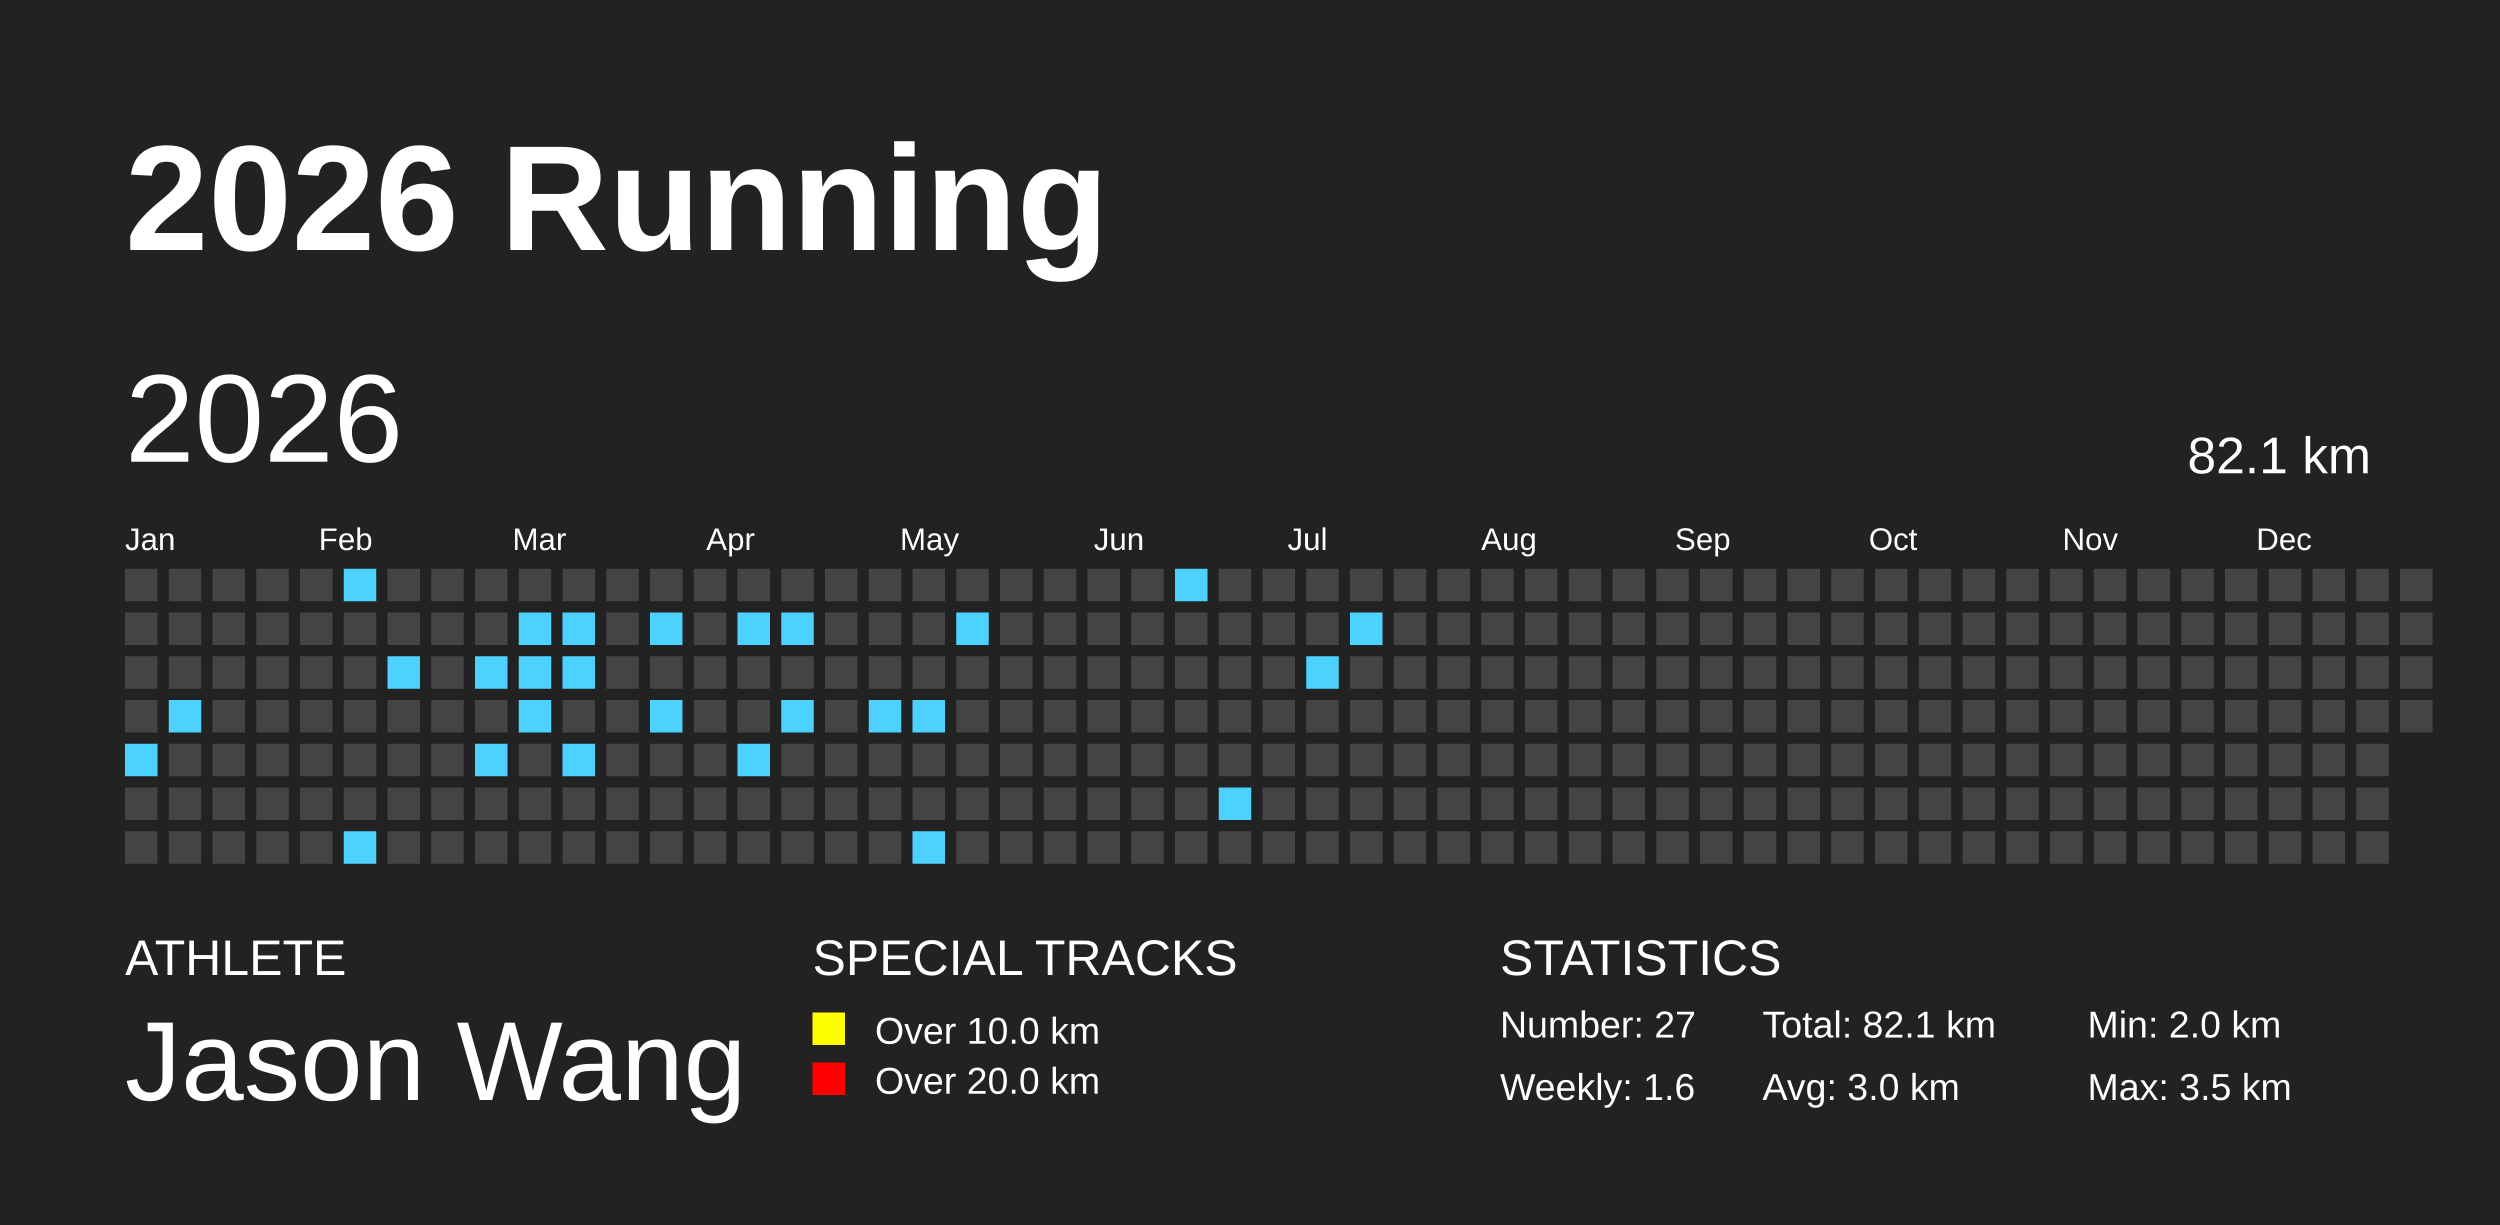
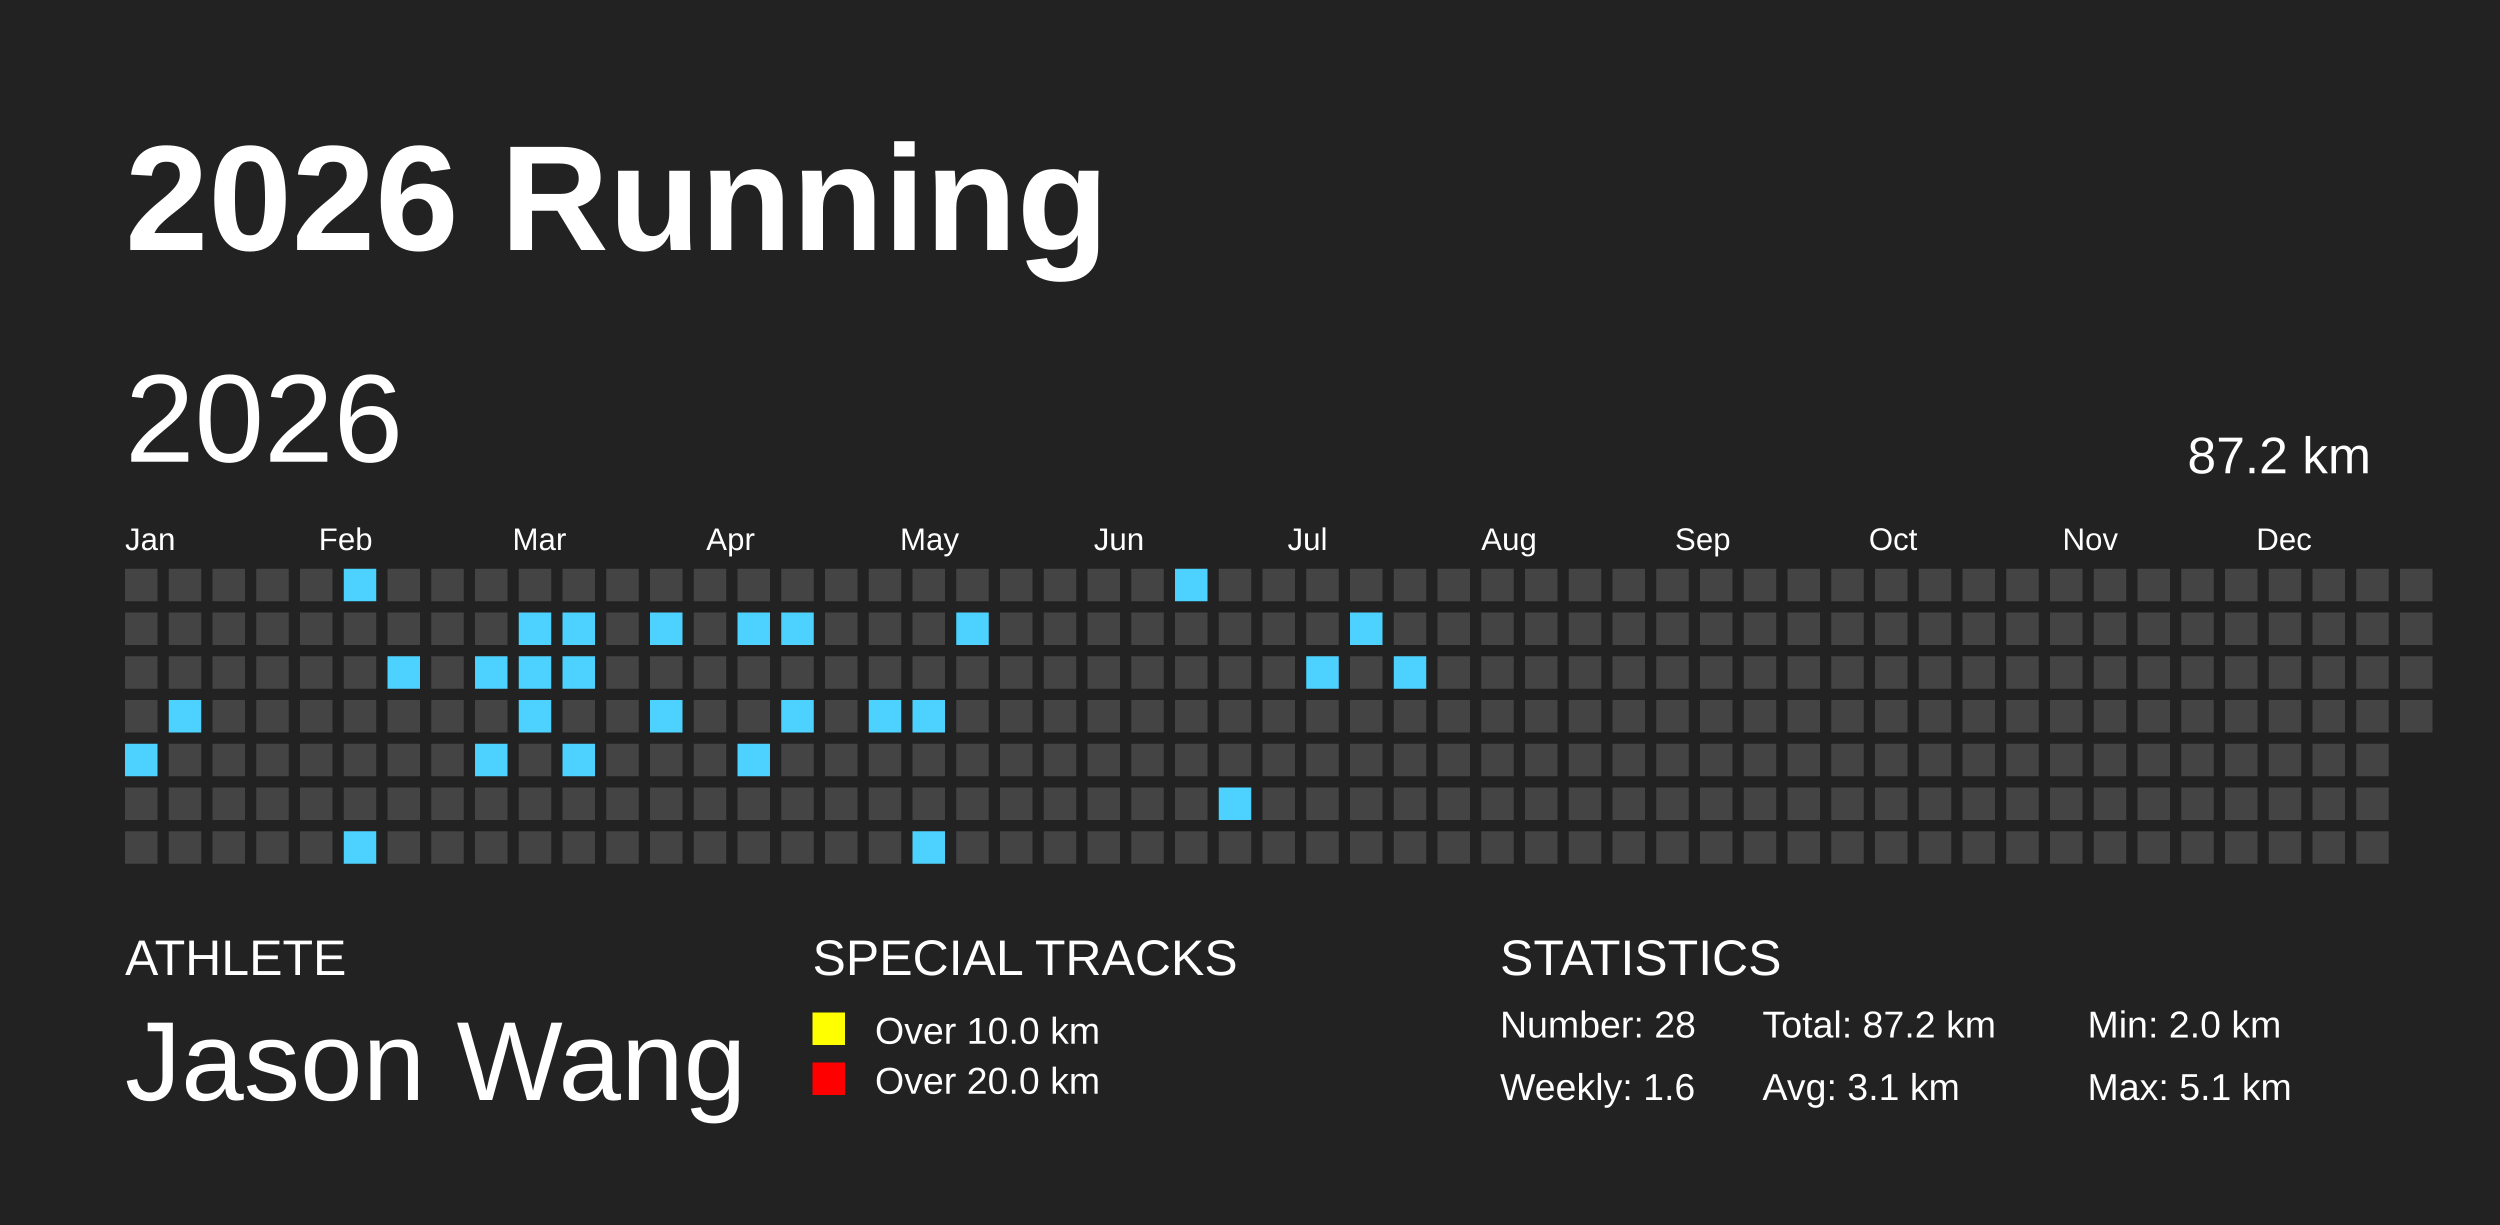
<svg xmlns="http://www.w3.org/2000/svg" baseProfile="full" height="98mm" version="1.1" viewBox="0,0,200,98" width="200mm">
  <defs />
  <rect fill="#222222" height="98" width="200" x="0" y="0" />
  <text fill="#FFFFFF" style="font-size:12px; font-family:Arial; font-weight:bold;" x="10" y="20">2026 Running</text>
  <text fill="#FFFFFF" style="font-size:4px; font-family:Arial" x="10" y="78">ATHLETE</text>
  <text fill="#FFFFFF" style="font-size:9px; font-family:Arial" x="10" y="88">Jason Wang</text>
  <text fill="#FFFFFF" style="font-size:4px; font-family:Arial" x="65" y="78">SPECIAL TRACKS</text>
  <rect fill="yellow" height="2.6" width="2.6" x="65" y="81" />
  <text fill="#FFFFFF" style="font-size:3px; font-family:Arial" x="70" y="83.5">Over 10.0 km</text>
  <rect fill="red" height="2.6" width="2.6" x="65" y="85" />
  <text fill="#FFFFFF" style="font-size:3px; font-family:Arial" x="70" y="87.5">Over 20.0 km</text>
  <text fill="#FFFFFF" style="font-size:4px; font-family:Arial" x="120" y="78">STATISTICS</text>
-   <text fill="#FFFFFF" style="font-size:3px; font-family:Arial" x="120" y="83">Number: 27</text>
+   <text fill="#FFFFFF" style="font-size:3px; font-family:Arial" x="120" y="83">Number: 28</text>
  <text fill="#FFFFFF" style="font-size:3px; font-family:Arial" x="120" y="88">Weekly: 1.6</text>
-   <text fill="#FFFFFF" style="font-size:3px; font-family:Arial" x="141" y="83">Total: 82.1 km</text>
-   <text fill="#FFFFFF" style="font-size:3px; font-family:Arial" x="141" y="88">Avg: 3.0 km</text>
+   <text fill="#FFFFFF" style="font-size:3px; font-family:Arial" x="141" y="83">Total: 87.2 km</text>
+   <text fill="#FFFFFF" style="font-size:3px; font-family:Arial" x="141" y="88">Avg: 3.1 km</text>
  <text fill="#FFFFFF" style="font-size:3px; font-family:Arial" x="167" y="83">Min: 2.0 km</text>
-   <text fill="#FFFFFF" style="font-size:3px; font-family:Arial" x="167" y="88">Max: 3.5 km</text>
+   <text fill="#FFFFFF" style="font-size:3px; font-family:Arial" x="167" y="88">Max: 5.1 km</text>
  <text dominant-baseline="hanging" fill="#FFFFFF" style="font-size:10.0px; font-family:Arial;" x="10" y="30">2026</text>
-   <text dominant-baseline="hanging" fill="#FFFFFF" style="font-size:4.125px; font-family:Arial;" x="175" y="35">82.1 km</text>
+   <text dominant-baseline="hanging" fill="#FFFFFF" style="font-size:4.125px; font-family:Arial;" x="175" y="35">87.2 km</text>
  <text fill="#FFFFFF" style="font-size:2.5px; font-family:Arial" x="10.0" y="44">Jan</text>
  <text fill="#FFFFFF" style="font-size:2.5px; font-family:Arial" x="25.5" y="44">Feb</text>
  <text fill="#FFFFFF" style="font-size:2.5px; font-family:Arial" x="41.0" y="44">Mar</text>
  <text fill="#FFFFFF" style="font-size:2.5px; font-family:Arial" x="56.5" y="44">Apr</text>
  <text fill="#FFFFFF" style="font-size:2.5px; font-family:Arial" x="72.0" y="44">May</text>
  <text fill="#FFFFFF" style="font-size:2.5px; font-family:Arial" x="87.5" y="44">Jun</text>
  <text fill="#FFFFFF" style="font-size:2.5px; font-family:Arial" x="103.0" y="44">Jul</text>
  <text fill="#FFFFFF" style="font-size:2.5px; font-family:Arial" x="118.5" y="44">Aug</text>
  <text fill="#FFFFFF" style="font-size:2.5px; font-family:Arial" x="134.0" y="44">Sep</text>
  <text fill="#FFFFFF" style="font-size:2.5px; font-family:Arial" x="149.5" y="44">Oct</text>
  <text fill="#FFFFFF" style="font-size:2.5px; font-family:Arial" x="165.0" y="44">Nov</text>
  <text fill="#FFFFFF" style="font-size:2.5px; font-family:Arial" x="180.5" y="44">Dec</text>
  <rect fill="#444444" height="2.6" width="2.6" x="10.0" y="45.5" />
  <rect fill="#444444" height="2.6" width="2.6" x="10.0" y="49.0" />
  <rect fill="#444444" height="2.6" width="2.6" x="10.0" y="52.5" />
  <rect fill="#444444" height="2.6" width="2.6" x="10.0" y="56.0" />
  <rect fill="#4DD2FF" height="2.6" width="2.6" x="10.0" y="59.5" />
  <rect fill="#444444" height="2.6" width="2.6" x="10.0" y="63.0" />
  <rect fill="#444444" height="2.6" width="2.6" x="10.0" y="66.5" />
  <rect fill="#444444" height="2.6" width="2.6" x="13.5" y="45.5" />
  <rect fill="#444444" height="2.6" width="2.6" x="13.5" y="49.0" />
  <rect fill="#444444" height="2.6" width="2.6" x="13.5" y="52.5" />
  <rect fill="#4DD2FF" height="2.6" width="2.6" x="13.5" y="56.0" />
  <rect fill="#444444" height="2.6" width="2.6" x="13.5" y="59.5" />
  <rect fill="#444444" height="2.6" width="2.6" x="13.5" y="63.0" />
  <rect fill="#444444" height="2.6" width="2.6" x="13.5" y="66.5" />
  <rect fill="#444444" height="2.6" width="2.6" x="17.0" y="45.5" />
  <rect fill="#444444" height="2.6" width="2.6" x="17.0" y="49.0" />
  <rect fill="#444444" height="2.6" width="2.6" x="17.0" y="52.5" />
  <rect fill="#444444" height="2.6" width="2.6" x="17.0" y="56.0" />
  <rect fill="#444444" height="2.6" width="2.6" x="17.0" y="59.5" />
  <rect fill="#444444" height="2.6" width="2.6" x="17.0" y="63.0" />
  <rect fill="#444444" height="2.6" width="2.6" x="17.0" y="66.5" />
  <rect fill="#444444" height="2.6" width="2.6" x="20.5" y="45.5" />
  <rect fill="#444444" height="2.6" width="2.6" x="20.5" y="49.0" />
  <rect fill="#444444" height="2.6" width="2.6" x="20.5" y="52.5" />
  <rect fill="#444444" height="2.6" width="2.6" x="20.5" y="56.0" />
  <rect fill="#444444" height="2.6" width="2.6" x="20.5" y="59.5" />
  <rect fill="#444444" height="2.6" width="2.6" x="20.5" y="63.0" />
  <rect fill="#444444" height="2.6" width="2.6" x="20.5" y="66.5" />
  <rect fill="#444444" height="2.6" width="2.6" x="24.0" y="45.5" />
  <rect fill="#444444" height="2.6" width="2.6" x="24.0" y="49.0" />
  <rect fill="#444444" height="2.6" width="2.6" x="24.0" y="52.5" />
  <rect fill="#444444" height="2.6" width="2.6" x="24.0" y="56.0" />
  <rect fill="#444444" height="2.6" width="2.6" x="24.0" y="59.5" />
  <rect fill="#444444" height="2.6" width="2.6" x="24.0" y="63.0" />
  <rect fill="#444444" height="2.6" width="2.6" x="24.0" y="66.5" />
  <rect fill="#4DD2FF" height="2.6" width="2.6" x="27.5" y="45.5" />
  <rect fill="#444444" height="2.6" width="2.6" x="27.5" y="49.0" />
  <rect fill="#444444" height="2.6" width="2.6" x="27.5" y="52.5" />
  <rect fill="#444444" height="2.6" width="2.6" x="27.5" y="56.0" />
  <rect fill="#444444" height="2.6" width="2.6" x="27.5" y="59.5" />
  <rect fill="#444444" height="2.6" width="2.6" x="27.5" y="63.0" />
  <rect fill="#4DD2FF" height="2.6" width="2.6" x="27.5" y="66.5" />
  <rect fill="#444444" height="2.6" width="2.6" x="31.0" y="45.5" />
  <rect fill="#444444" height="2.6" width="2.6" x="31.0" y="49.0" />
  <rect fill="#4DD2FF" height="2.6" width="2.6" x="31.0" y="52.5" />
  <rect fill="#444444" height="2.6" width="2.6" x="31.0" y="56.0" />
  <rect fill="#444444" height="2.6" width="2.6" x="31.0" y="59.5" />
  <rect fill="#444444" height="2.6" width="2.6" x="31.0" y="63.0" />
  <rect fill="#444444" height="2.6" width="2.6" x="31.0" y="66.5" />
  <rect fill="#444444" height="2.6" width="2.6" x="34.5" y="45.5" />
  <rect fill="#444444" height="2.6" width="2.6" x="34.5" y="49.0" />
  <rect fill="#444444" height="2.6" width="2.6" x="34.5" y="52.5" />
  <rect fill="#444444" height="2.6" width="2.6" x="34.5" y="56.0" />
  <rect fill="#444444" height="2.6" width="2.6" x="34.5" y="59.5" />
  <rect fill="#444444" height="2.6" width="2.6" x="34.5" y="63.0" />
  <rect fill="#444444" height="2.6" width="2.6" x="34.5" y="66.5" />
  <rect fill="#444444" height="2.6" width="2.6" x="38.0" y="45.5" />
  <rect fill="#444444" height="2.6" width="2.6" x="38.0" y="49.0" />
  <rect fill="#4DD2FF" height="2.6" width="2.6" x="38.0" y="52.5" />
  <rect fill="#444444" height="2.6" width="2.6" x="38.0" y="56.0" />
  <rect fill="#4DD2FF" height="2.6" width="2.6" x="38.0" y="59.5" />
  <rect fill="#444444" height="2.6" width="2.6" x="38.0" y="63.0" />
  <rect fill="#444444" height="2.6" width="2.6" x="38.0" y="66.5" />
  <rect fill="#444444" height="2.6" width="2.6" x="41.5" y="45.5" />
  <rect fill="#4DD2FF" height="2.6" width="2.6" x="41.5" y="49.0" />
  <rect fill="#4DD2FF" height="2.6" width="2.6" x="41.5" y="52.5" />
  <rect fill="#4DD2FF" height="2.6" width="2.6" x="41.5" y="56.0" />
  <rect fill="#444444" height="2.6" width="2.6" x="41.5" y="59.5" />
  <rect fill="#444444" height="2.6" width="2.6" x="41.5" y="63.0" />
  <rect fill="#444444" height="2.6" width="2.6" x="41.5" y="66.5" />
  <rect fill="#444444" height="2.6" width="2.6" x="45.0" y="45.5" />
  <rect fill="#4DD2FF" height="2.6" width="2.6" x="45.0" y="49.0" />
  <rect fill="#4DD2FF" height="2.6" width="2.6" x="45.0" y="52.5" />
  <rect fill="#444444" height="2.6" width="2.6" x="45.0" y="56.0" />
  <rect fill="#4DD2FF" height="2.6" width="2.6" x="45.0" y="59.5" />
  <rect fill="#444444" height="2.6" width="2.6" x="45.0" y="63.0" />
  <rect fill="#444444" height="2.6" width="2.6" x="45.0" y="66.5" />
  <rect fill="#444444" height="2.6" width="2.6" x="48.5" y="45.5" />
  <rect fill="#444444" height="2.6" width="2.6" x="48.5" y="49.0" />
  <rect fill="#444444" height="2.6" width="2.6" x="48.5" y="52.5" />
  <rect fill="#444444" height="2.6" width="2.6" x="48.5" y="56.0" />
  <rect fill="#444444" height="2.6" width="2.6" x="48.5" y="59.5" />
  <rect fill="#444444" height="2.6" width="2.6" x="48.5" y="63.0" />
  <rect fill="#444444" height="2.6" width="2.6" x="48.5" y="66.5" />
  <rect fill="#444444" height="2.6" width="2.6" x="52.0" y="45.5" />
  <rect fill="#4DD2FF" height="2.6" width="2.6" x="52.0" y="49.0" />
  <rect fill="#444444" height="2.6" width="2.6" x="52.0" y="52.5" />
  <rect fill="#4DD2FF" height="2.6" width="2.6" x="52.0" y="56.0" />
  <rect fill="#444444" height="2.6" width="2.6" x="52.0" y="59.5" />
  <rect fill="#444444" height="2.6" width="2.6" x="52.0" y="63.0" />
  <rect fill="#444444" height="2.6" width="2.6" x="52.0" y="66.5" />
  <rect fill="#444444" height="2.6" width="2.6" x="55.5" y="45.5" />
  <rect fill="#444444" height="2.6" width="2.6" x="55.5" y="49.0" />
  <rect fill="#444444" height="2.6" width="2.6" x="55.5" y="52.5" />
  <rect fill="#444444" height="2.6" width="2.6" x="55.5" y="56.0" />
  <rect fill="#444444" height="2.6" width="2.6" x="55.5" y="59.5" />
  <rect fill="#444444" height="2.6" width="2.6" x="55.5" y="63.0" />
  <rect fill="#444444" height="2.6" width="2.6" x="55.5" y="66.5" />
  <rect fill="#444444" height="2.6" width="2.6" x="59.0" y="45.5" />
  <rect fill="#4DD2FF" height="2.6" width="2.6" x="59.0" y="49.0" />
  <rect fill="#444444" height="2.6" width="2.6" x="59.0" y="52.5" />
  <rect fill="#444444" height="2.6" width="2.6" x="59.0" y="56.0" />
  <rect fill="#4DD2FF" height="2.6" width="2.6" x="59.0" y="59.5" />
  <rect fill="#444444" height="2.6" width="2.6" x="59.0" y="63.0" />
  <rect fill="#444444" height="2.6" width="2.6" x="59.0" y="66.5" />
  <rect fill="#444444" height="2.6" width="2.6" x="62.5" y="45.5" />
  <rect fill="#4DD2FF" height="2.6" width="2.6" x="62.5" y="49.0" />
  <rect fill="#444444" height="2.6" width="2.6" x="62.5" y="52.5" />
  <rect fill="#4DD2FF" height="2.6" width="2.6" x="62.5" y="56.0" />
  <rect fill="#444444" height="2.6" width="2.6" x="62.5" y="59.5" />
  <rect fill="#444444" height="2.6" width="2.6" x="62.5" y="63.0" />
  <rect fill="#444444" height="2.6" width="2.6" x="62.5" y="66.5" />
  <rect fill="#444444" height="2.6" width="2.6" x="66.0" y="45.5" />
  <rect fill="#444444" height="2.6" width="2.6" x="66.0" y="49.0" />
  <rect fill="#444444" height="2.6" width="2.6" x="66.0" y="52.5" />
  <rect fill="#444444" height="2.6" width="2.6" x="66.0" y="56.0" />
  <rect fill="#444444" height="2.6" width="2.6" x="66.0" y="59.5" />
  <rect fill="#444444" height="2.6" width="2.6" x="66.0" y="63.0" />
  <rect fill="#444444" height="2.6" width="2.6" x="66.0" y="66.5" />
  <rect fill="#444444" height="2.6" width="2.6" x="69.5" y="45.5" />
  <rect fill="#444444" height="2.6" width="2.6" x="69.5" y="49.0" />
  <rect fill="#444444" height="2.6" width="2.6" x="69.5" y="52.5" />
  <rect fill="#4DD2FF" height="2.6" width="2.6" x="69.5" y="56.0" />
  <rect fill="#444444" height="2.6" width="2.6" x="69.5" y="59.5" />
  <rect fill="#444444" height="2.6" width="2.6" x="69.5" y="63.0" />
  <rect fill="#444444" height="2.6" width="2.6" x="69.5" y="66.5" />
  <rect fill="#444444" height="2.6" width="2.6" x="73.0" y="45.5" />
  <rect fill="#444444" height="2.6" width="2.6" x="73.0" y="49.0" />
  <rect fill="#444444" height="2.6" width="2.6" x="73.0" y="52.5" />
  <rect fill="#4DD2FF" height="2.6" width="2.6" x="73.0" y="56.0" />
  <rect fill="#444444" height="2.6" width="2.6" x="73.0" y="59.5" />
  <rect fill="#444444" height="2.6" width="2.6" x="73.0" y="63.0" />
  <rect fill="#4DD2FF" height="2.6" width="2.6" x="73.0" y="66.5" />
  <rect fill="#444444" height="2.6" width="2.6" x="76.5" y="45.5" />
  <rect fill="#4DD2FF" height="2.6" width="2.6" x="76.5" y="49.0" />
  <rect fill="#444444" height="2.6" width="2.6" x="76.5" y="52.5" />
  <rect fill="#444444" height="2.6" width="2.6" x="76.5" y="56.0" />
  <rect fill="#444444" height="2.6" width="2.6" x="76.5" y="59.5" />
  <rect fill="#444444" height="2.6" width="2.6" x="76.5" y="63.0" />
  <rect fill="#444444" height="2.6" width="2.6" x="76.5" y="66.5" />
  <rect fill="#444444" height="2.6" width="2.6" x="80.0" y="45.5" />
  <rect fill="#444444" height="2.6" width="2.6" x="80.0" y="49.0" />
  <rect fill="#444444" height="2.6" width="2.6" x="80.0" y="52.5" />
  <rect fill="#444444" height="2.6" width="2.6" x="80.0" y="56.0" />
  <rect fill="#444444" height="2.6" width="2.6" x="80.0" y="59.5" />
  <rect fill="#444444" height="2.6" width="2.6" x="80.0" y="63.0" />
  <rect fill="#444444" height="2.6" width="2.6" x="80.0" y="66.5" />
  <rect fill="#444444" height="2.6" width="2.6" x="83.5" y="45.5" />
  <rect fill="#444444" height="2.6" width="2.6" x="83.5" y="49.0" />
  <rect fill="#444444" height="2.6" width="2.6" x="83.5" y="52.5" />
  <rect fill="#444444" height="2.6" width="2.6" x="83.5" y="56.0" />
  <rect fill="#444444" height="2.6" width="2.6" x="83.5" y="59.5" />
  <rect fill="#444444" height="2.6" width="2.6" x="83.5" y="63.0" />
  <rect fill="#444444" height="2.6" width="2.6" x="83.5" y="66.5" />
  <rect fill="#444444" height="2.6" width="2.6" x="87.0" y="45.5" />
  <rect fill="#444444" height="2.6" width="2.6" x="87.0" y="49.0" />
  <rect fill="#444444" height="2.6" width="2.6" x="87.0" y="52.5" />
  <rect fill="#444444" height="2.6" width="2.6" x="87.0" y="56.0" />
  <rect fill="#444444" height="2.6" width="2.6" x="87.0" y="59.5" />
  <rect fill="#444444" height="2.6" width="2.6" x="87.0" y="63.0" />
  <rect fill="#444444" height="2.6" width="2.6" x="87.0" y="66.5" />
  <rect fill="#444444" height="2.6" width="2.6" x="90.5" y="45.5" />
  <rect fill="#444444" height="2.6" width="2.6" x="90.5" y="49.0" />
  <rect fill="#444444" height="2.6" width="2.6" x="90.5" y="52.5" />
  <rect fill="#444444" height="2.6" width="2.6" x="90.5" y="56.0" />
  <rect fill="#444444" height="2.6" width="2.6" x="90.5" y="59.5" />
  <rect fill="#444444" height="2.6" width="2.6" x="90.5" y="63.0" />
  <rect fill="#444444" height="2.6" width="2.6" x="90.5" y="66.5" />
  <rect fill="#4DD2FF" height="2.6" width="2.6" x="94.0" y="45.5" />
  <rect fill="#444444" height="2.6" width="2.6" x="94.0" y="49.0" />
  <rect fill="#444444" height="2.6" width="2.6" x="94.0" y="52.5" />
  <rect fill="#444444" height="2.6" width="2.6" x="94.0" y="56.0" />
  <rect fill="#444444" height="2.6" width="2.6" x="94.0" y="59.5" />
  <rect fill="#444444" height="2.6" width="2.6" x="94.0" y="63.0" />
  <rect fill="#444444" height="2.6" width="2.6" x="94.0" y="66.5" />
  <rect fill="#444444" height="2.6" width="2.6" x="97.5" y="45.5" />
  <rect fill="#444444" height="2.6" width="2.6" x="97.5" y="49.0" />
  <rect fill="#444444" height="2.6" width="2.6" x="97.5" y="52.5" />
  <rect fill="#444444" height="2.6" width="2.6" x="97.5" y="56.0" />
  <rect fill="#444444" height="2.6" width="2.6" x="97.5" y="59.5" />
  <rect fill="#4DD2FF" height="2.6" width="2.6" x="97.5" y="63.0" />
  <rect fill="#444444" height="2.6" width="2.6" x="97.5" y="66.5" />
  <rect fill="#444444" height="2.6" width="2.6" x="101.0" y="45.5" />
  <rect fill="#444444" height="2.6" width="2.6" x="101.0" y="49.0" />
  <rect fill="#444444" height="2.6" width="2.6" x="101.0" y="52.5" />
  <rect fill="#444444" height="2.6" width="2.6" x="101.0" y="56.0" />
  <rect fill="#444444" height="2.6" width="2.6" x="101.0" y="59.5" />
  <rect fill="#444444" height="2.6" width="2.6" x="101.0" y="63.0" />
  <rect fill="#444444" height="2.6" width="2.6" x="101.0" y="66.5" />
  <rect fill="#444444" height="2.6" width="2.6" x="104.5" y="45.5" />
  <rect fill="#444444" height="2.6" width="2.6" x="104.5" y="49.0" />
  <rect fill="#4DD2FF" height="2.6" width="2.6" x="104.5" y="52.5" />
  <rect fill="#444444" height="2.6" width="2.6" x="104.5" y="56.0" />
  <rect fill="#444444" height="2.6" width="2.6" x="104.5" y="59.5" />
  <rect fill="#444444" height="2.6" width="2.6" x="104.5" y="63.0" />
  <rect fill="#444444" height="2.6" width="2.6" x="104.5" y="66.5" />
  <rect fill="#444444" height="2.6" width="2.6" x="108.0" y="45.5" />
  <rect fill="#4DD2FF" height="2.6" width="2.6" x="108.0" y="49.0" />
  <rect fill="#444444" height="2.6" width="2.6" x="108.0" y="52.5" />
  <rect fill="#444444" height="2.6" width="2.6" x="108.0" y="56.0" />
  <rect fill="#444444" height="2.6" width="2.6" x="108.0" y="59.5" />
  <rect fill="#444444" height="2.6" width="2.6" x="108.0" y="63.0" />
  <rect fill="#444444" height="2.6" width="2.6" x="108.0" y="66.5" />
  <rect fill="#444444" height="2.6" width="2.6" x="111.5" y="45.5" />
  <rect fill="#444444" height="2.6" width="2.6" x="111.5" y="49.0" />
-   <rect fill="#444444" height="2.6" width="2.6" x="111.5" y="52.5" />
+   <rect fill="#4DD2FF" height="2.6" width="2.6" x="111.5" y="52.5" />
  <rect fill="#444444" height="2.6" width="2.6" x="111.5" y="56.0" />
  <rect fill="#444444" height="2.6" width="2.6" x="111.5" y="59.5" />
  <rect fill="#444444" height="2.6" width="2.6" x="111.5" y="63.0" />
  <rect fill="#444444" height="2.6" width="2.6" x="111.5" y="66.5" />
  <rect fill="#444444" height="2.6" width="2.6" x="115.0" y="45.5" />
  <rect fill="#444444" height="2.6" width="2.6" x="115.0" y="49.0" />
  <rect fill="#444444" height="2.6" width="2.6" x="115.0" y="52.5" />
  <rect fill="#444444" height="2.6" width="2.6" x="115.0" y="56.0" />
  <rect fill="#444444" height="2.6" width="2.6" x="115.0" y="59.5" />
  <rect fill="#444444" height="2.6" width="2.6" x="115.0" y="63.0" />
  <rect fill="#444444" height="2.6" width="2.6" x="115.0" y="66.5" />
  <rect fill="#444444" height="2.6" width="2.6" x="118.5" y="45.5" />
  <rect fill="#444444" height="2.6" width="2.6" x="118.5" y="49.0" />
  <rect fill="#444444" height="2.6" width="2.6" x="118.5" y="52.5" />
  <rect fill="#444444" height="2.6" width="2.6" x="118.5" y="56.0" />
  <rect fill="#444444" height="2.6" width="2.6" x="118.5" y="59.5" />
  <rect fill="#444444" height="2.6" width="2.6" x="118.5" y="63.0" />
  <rect fill="#444444" height="2.6" width="2.6" x="118.5" y="66.5" />
  <rect fill="#444444" height="2.6" width="2.6" x="122.0" y="45.5" />
  <rect fill="#444444" height="2.6" width="2.6" x="122.0" y="49.0" />
  <rect fill="#444444" height="2.6" width="2.6" x="122.0" y="52.5" />
  <rect fill="#444444" height="2.6" width="2.6" x="122.0" y="56.0" />
  <rect fill="#444444" height="2.6" width="2.6" x="122.0" y="59.5" />
  <rect fill="#444444" height="2.6" width="2.6" x="122.0" y="63.0" />
  <rect fill="#444444" height="2.6" width="2.6" x="122.0" y="66.5" />
  <rect fill="#444444" height="2.6" width="2.6" x="125.5" y="45.5" />
  <rect fill="#444444" height="2.6" width="2.6" x="125.5" y="49.0" />
  <rect fill="#444444" height="2.6" width="2.6" x="125.5" y="52.5" />
  <rect fill="#444444" height="2.6" width="2.6" x="125.5" y="56.0" />
  <rect fill="#444444" height="2.6" width="2.6" x="125.5" y="59.5" />
  <rect fill="#444444" height="2.6" width="2.6" x="125.5" y="63.0" />
  <rect fill="#444444" height="2.6" width="2.6" x="125.5" y="66.5" />
  <rect fill="#444444" height="2.6" width="2.6" x="129.0" y="45.5" />
  <rect fill="#444444" height="2.6" width="2.6" x="129.0" y="49.0" />
  <rect fill="#444444" height="2.6" width="2.6" x="129.0" y="52.5" />
  <rect fill="#444444" height="2.6" width="2.6" x="129.0" y="56.0" />
  <rect fill="#444444" height="2.6" width="2.6" x="129.0" y="59.5" />
  <rect fill="#444444" height="2.6" width="2.6" x="129.0" y="63.0" />
  <rect fill="#444444" height="2.6" width="2.6" x="129.0" y="66.5" />
  <rect fill="#444444" height="2.6" width="2.6" x="132.5" y="45.5" />
  <rect fill="#444444" height="2.6" width="2.6" x="132.5" y="49.0" />
  <rect fill="#444444" height="2.6" width="2.6" x="132.5" y="52.5" />
  <rect fill="#444444" height="2.6" width="2.6" x="132.5" y="56.0" />
  <rect fill="#444444" height="2.6" width="2.6" x="132.5" y="59.5" />
  <rect fill="#444444" height="2.6" width="2.6" x="132.5" y="63.0" />
  <rect fill="#444444" height="2.6" width="2.6" x="132.5" y="66.5" />
  <rect fill="#444444" height="2.6" width="2.6" x="136.0" y="45.5" />
  <rect fill="#444444" height="2.6" width="2.6" x="136.0" y="49.0" />
  <rect fill="#444444" height="2.6" width="2.6" x="136.0" y="52.5" />
  <rect fill="#444444" height="2.6" width="2.6" x="136.0" y="56.0" />
  <rect fill="#444444" height="2.6" width="2.6" x="136.0" y="59.5" />
  <rect fill="#444444" height="2.6" width="2.6" x="136.0" y="63.0" />
  <rect fill="#444444" height="2.6" width="2.6" x="136.0" y="66.5" />
  <rect fill="#444444" height="2.6" width="2.6" x="139.5" y="45.5" />
  <rect fill="#444444" height="2.6" width="2.6" x="139.5" y="49.0" />
  <rect fill="#444444" height="2.6" width="2.6" x="139.5" y="52.5" />
  <rect fill="#444444" height="2.6" width="2.6" x="139.5" y="56.0" />
  <rect fill="#444444" height="2.6" width="2.6" x="139.5" y="59.5" />
  <rect fill="#444444" height="2.6" width="2.6" x="139.5" y="63.0" />
  <rect fill="#444444" height="2.6" width="2.6" x="139.5" y="66.5" />
  <rect fill="#444444" height="2.6" width="2.6" x="143.0" y="45.5" />
  <rect fill="#444444" height="2.6" width="2.6" x="143.0" y="49.0" />
  <rect fill="#444444" height="2.6" width="2.6" x="143.0" y="52.5" />
  <rect fill="#444444" height="2.6" width="2.6" x="143.0" y="56.0" />
  <rect fill="#444444" height="2.6" width="2.6" x="143.0" y="59.5" />
  <rect fill="#444444" height="2.6" width="2.6" x="143.0" y="63.0" />
  <rect fill="#444444" height="2.6" width="2.6" x="143.0" y="66.5" />
  <rect fill="#444444" height="2.6" width="2.6" x="146.5" y="45.5" />
  <rect fill="#444444" height="2.6" width="2.6" x="146.5" y="49.0" />
  <rect fill="#444444" height="2.6" width="2.6" x="146.5" y="52.5" />
  <rect fill="#444444" height="2.6" width="2.6" x="146.5" y="56.0" />
  <rect fill="#444444" height="2.6" width="2.6" x="146.5" y="59.5" />
  <rect fill="#444444" height="2.6" width="2.6" x="146.5" y="63.0" />
  <rect fill="#444444" height="2.6" width="2.6" x="146.5" y="66.5" />
  <rect fill="#444444" height="2.6" width="2.6" x="150.0" y="45.5" />
  <rect fill="#444444" height="2.6" width="2.6" x="150.0" y="49.0" />
  <rect fill="#444444" height="2.6" width="2.6" x="150.0" y="52.5" />
  <rect fill="#444444" height="2.6" width="2.6" x="150.0" y="56.0" />
  <rect fill="#444444" height="2.6" width="2.6" x="150.0" y="59.5" />
  <rect fill="#444444" height="2.6" width="2.6" x="150.0" y="63.0" />
  <rect fill="#444444" height="2.6" width="2.6" x="150.0" y="66.5" />
  <rect fill="#444444" height="2.6" width="2.6" x="153.5" y="45.5" />
  <rect fill="#444444" height="2.6" width="2.6" x="153.5" y="49.0" />
  <rect fill="#444444" height="2.6" width="2.6" x="153.5" y="52.5" />
  <rect fill="#444444" height="2.6" width="2.6" x="153.5" y="56.0" />
  <rect fill="#444444" height="2.6" width="2.6" x="153.5" y="59.5" />
  <rect fill="#444444" height="2.6" width="2.6" x="153.5" y="63.0" />
  <rect fill="#444444" height="2.6" width="2.6" x="153.5" y="66.5" />
  <rect fill="#444444" height="2.6" width="2.6" x="157.0" y="45.5" />
  <rect fill="#444444" height="2.6" width="2.6" x="157.0" y="49.0" />
  <rect fill="#444444" height="2.6" width="2.6" x="157.0" y="52.5" />
  <rect fill="#444444" height="2.6" width="2.6" x="157.0" y="56.0" />
  <rect fill="#444444" height="2.6" width="2.6" x="157.0" y="59.5" />
  <rect fill="#444444" height="2.6" width="2.6" x="157.0" y="63.0" />
  <rect fill="#444444" height="2.6" width="2.6" x="157.0" y="66.5" />
  <rect fill="#444444" height="2.6" width="2.6" x="160.5" y="45.5" />
  <rect fill="#444444" height="2.6" width="2.6" x="160.5" y="49.0" />
  <rect fill="#444444" height="2.6" width="2.6" x="160.5" y="52.5" />
  <rect fill="#444444" height="2.6" width="2.6" x="160.5" y="56.0" />
  <rect fill="#444444" height="2.6" width="2.6" x="160.5" y="59.5" />
  <rect fill="#444444" height="2.6" width="2.6" x="160.5" y="63.0" />
  <rect fill="#444444" height="2.6" width="2.6" x="160.5" y="66.5" />
  <rect fill="#444444" height="2.6" width="2.6" x="164.0" y="45.5" />
  <rect fill="#444444" height="2.6" width="2.6" x="164.0" y="49.0" />
  <rect fill="#444444" height="2.6" width="2.6" x="164.0" y="52.5" />
  <rect fill="#444444" height="2.6" width="2.6" x="164.0" y="56.0" />
  <rect fill="#444444" height="2.6" width="2.6" x="164.0" y="59.5" />
  <rect fill="#444444" height="2.6" width="2.6" x="164.0" y="63.0" />
  <rect fill="#444444" height="2.6" width="2.6" x="164.0" y="66.5" />
  <rect fill="#444444" height="2.6" width="2.6" x="167.5" y="45.5" />
  <rect fill="#444444" height="2.6" width="2.6" x="167.5" y="49.0" />
  <rect fill="#444444" height="2.6" width="2.6" x="167.5" y="52.5" />
  <rect fill="#444444" height="2.6" width="2.6" x="167.5" y="56.0" />
  <rect fill="#444444" height="2.6" width="2.6" x="167.5" y="59.5" />
  <rect fill="#444444" height="2.6" width="2.6" x="167.5" y="63.0" />
  <rect fill="#444444" height="2.6" width="2.6" x="167.5" y="66.5" />
  <rect fill="#444444" height="2.6" width="2.6" x="171.0" y="45.5" />
  <rect fill="#444444" height="2.6" width="2.6" x="171.0" y="49.0" />
  <rect fill="#444444" height="2.6" width="2.6" x="171.0" y="52.5" />
  <rect fill="#444444" height="2.6" width="2.6" x="171.0" y="56.0" />
  <rect fill="#444444" height="2.6" width="2.6" x="171.0" y="59.5" />
  <rect fill="#444444" height="2.6" width="2.6" x="171.0" y="63.0" />
  <rect fill="#444444" height="2.6" width="2.6" x="171.0" y="66.5" />
  <rect fill="#444444" height="2.6" width="2.6" x="174.5" y="45.5" />
  <rect fill="#444444" height="2.6" width="2.6" x="174.5" y="49.0" />
  <rect fill="#444444" height="2.6" width="2.6" x="174.5" y="52.5" />
  <rect fill="#444444" height="2.6" width="2.6" x="174.5" y="56.0" />
  <rect fill="#444444" height="2.6" width="2.6" x="174.5" y="59.5" />
  <rect fill="#444444" height="2.6" width="2.6" x="174.5" y="63.0" />
  <rect fill="#444444" height="2.6" width="2.6" x="174.5" y="66.5" />
  <rect fill="#444444" height="2.6" width="2.6" x="178.0" y="45.5" />
  <rect fill="#444444" height="2.6" width="2.6" x="178.0" y="49.0" />
  <rect fill="#444444" height="2.6" width="2.6" x="178.0" y="52.5" />
  <rect fill="#444444" height="2.6" width="2.6" x="178.0" y="56.0" />
  <rect fill="#444444" height="2.6" width="2.6" x="178.0" y="59.5" />
  <rect fill="#444444" height="2.6" width="2.6" x="178.0" y="63.0" />
  <rect fill="#444444" height="2.6" width="2.6" x="178.0" y="66.5" />
  <rect fill="#444444" height="2.6" width="2.6" x="181.5" y="45.5" />
  <rect fill="#444444" height="2.6" width="2.6" x="181.5" y="49.0" />
  <rect fill="#444444" height="2.6" width="2.6" x="181.5" y="52.5" />
  <rect fill="#444444" height="2.6" width="2.6" x="181.5" y="56.0" />
  <rect fill="#444444" height="2.6" width="2.6" x="181.5" y="59.5" />
  <rect fill="#444444" height="2.6" width="2.6" x="181.5" y="63.0" />
  <rect fill="#444444" height="2.6" width="2.6" x="181.5" y="66.5" />
  <rect fill="#444444" height="2.6" width="2.6" x="185.0" y="45.5" />
  <rect fill="#444444" height="2.6" width="2.6" x="185.0" y="49.0" />
  <rect fill="#444444" height="2.6" width="2.6" x="185.0" y="52.5" />
  <rect fill="#444444" height="2.6" width="2.6" x="185.0" y="56.0" />
  <rect fill="#444444" height="2.6" width="2.6" x="185.0" y="59.5" />
  <rect fill="#444444" height="2.6" width="2.6" x="185.0" y="63.0" />
  <rect fill="#444444" height="2.6" width="2.6" x="185.0" y="66.5" />
  <rect fill="#444444" height="2.6" width="2.6" x="188.5" y="45.5" />
  <rect fill="#444444" height="2.6" width="2.6" x="188.5" y="49.0" />
  <rect fill="#444444" height="2.6" width="2.6" x="188.5" y="52.5" />
  <rect fill="#444444" height="2.6" width="2.6" x="188.5" y="56.0" />
  <rect fill="#444444" height="2.6" width="2.6" x="188.5" y="59.5" />
  <rect fill="#444444" height="2.6" width="2.6" x="188.5" y="63.0" />
  <rect fill="#444444" height="2.6" width="2.6" x="188.5" y="66.5" />
  <rect fill="#444444" height="2.6" width="2.6" x="192.0" y="45.5" />
  <rect fill="#444444" height="2.6" width="2.6" x="192.0" y="49.0" />
  <rect fill="#444444" height="2.6" width="2.6" x="192.0" y="52.5" />
  <rect fill="#444444" height="2.6" width="2.6" x="192.0" y="56.0" />
</svg>
